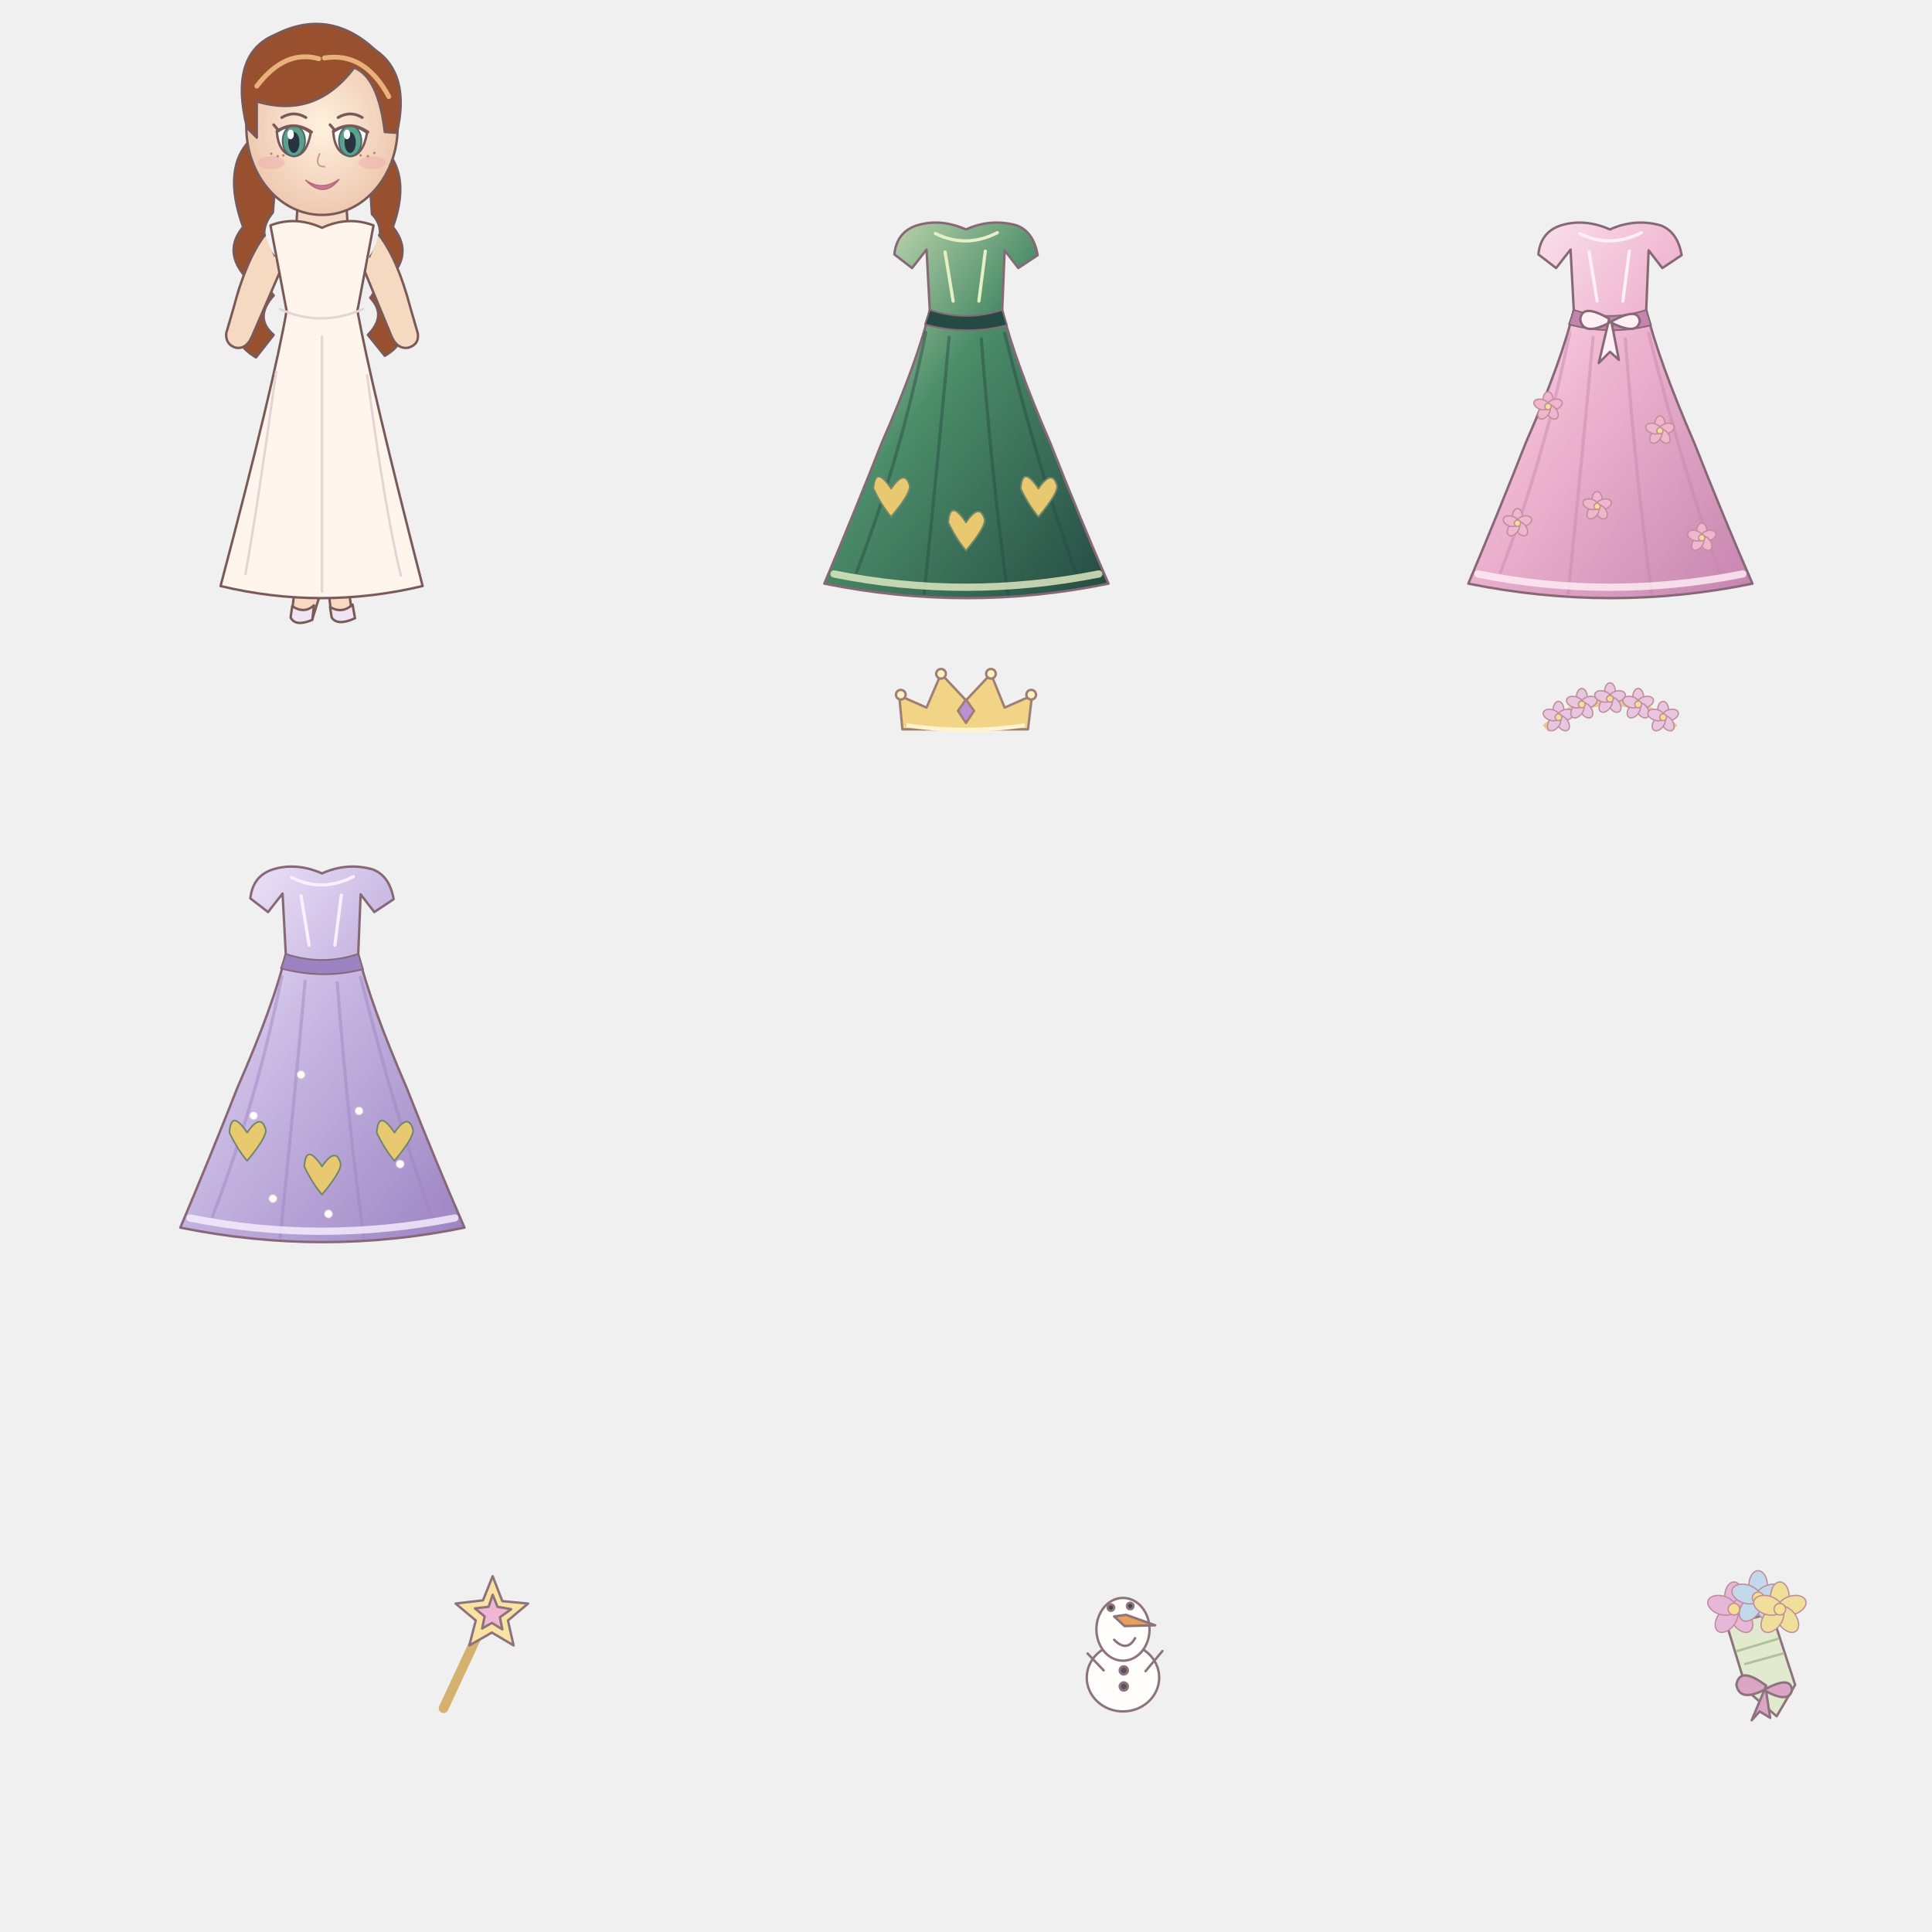
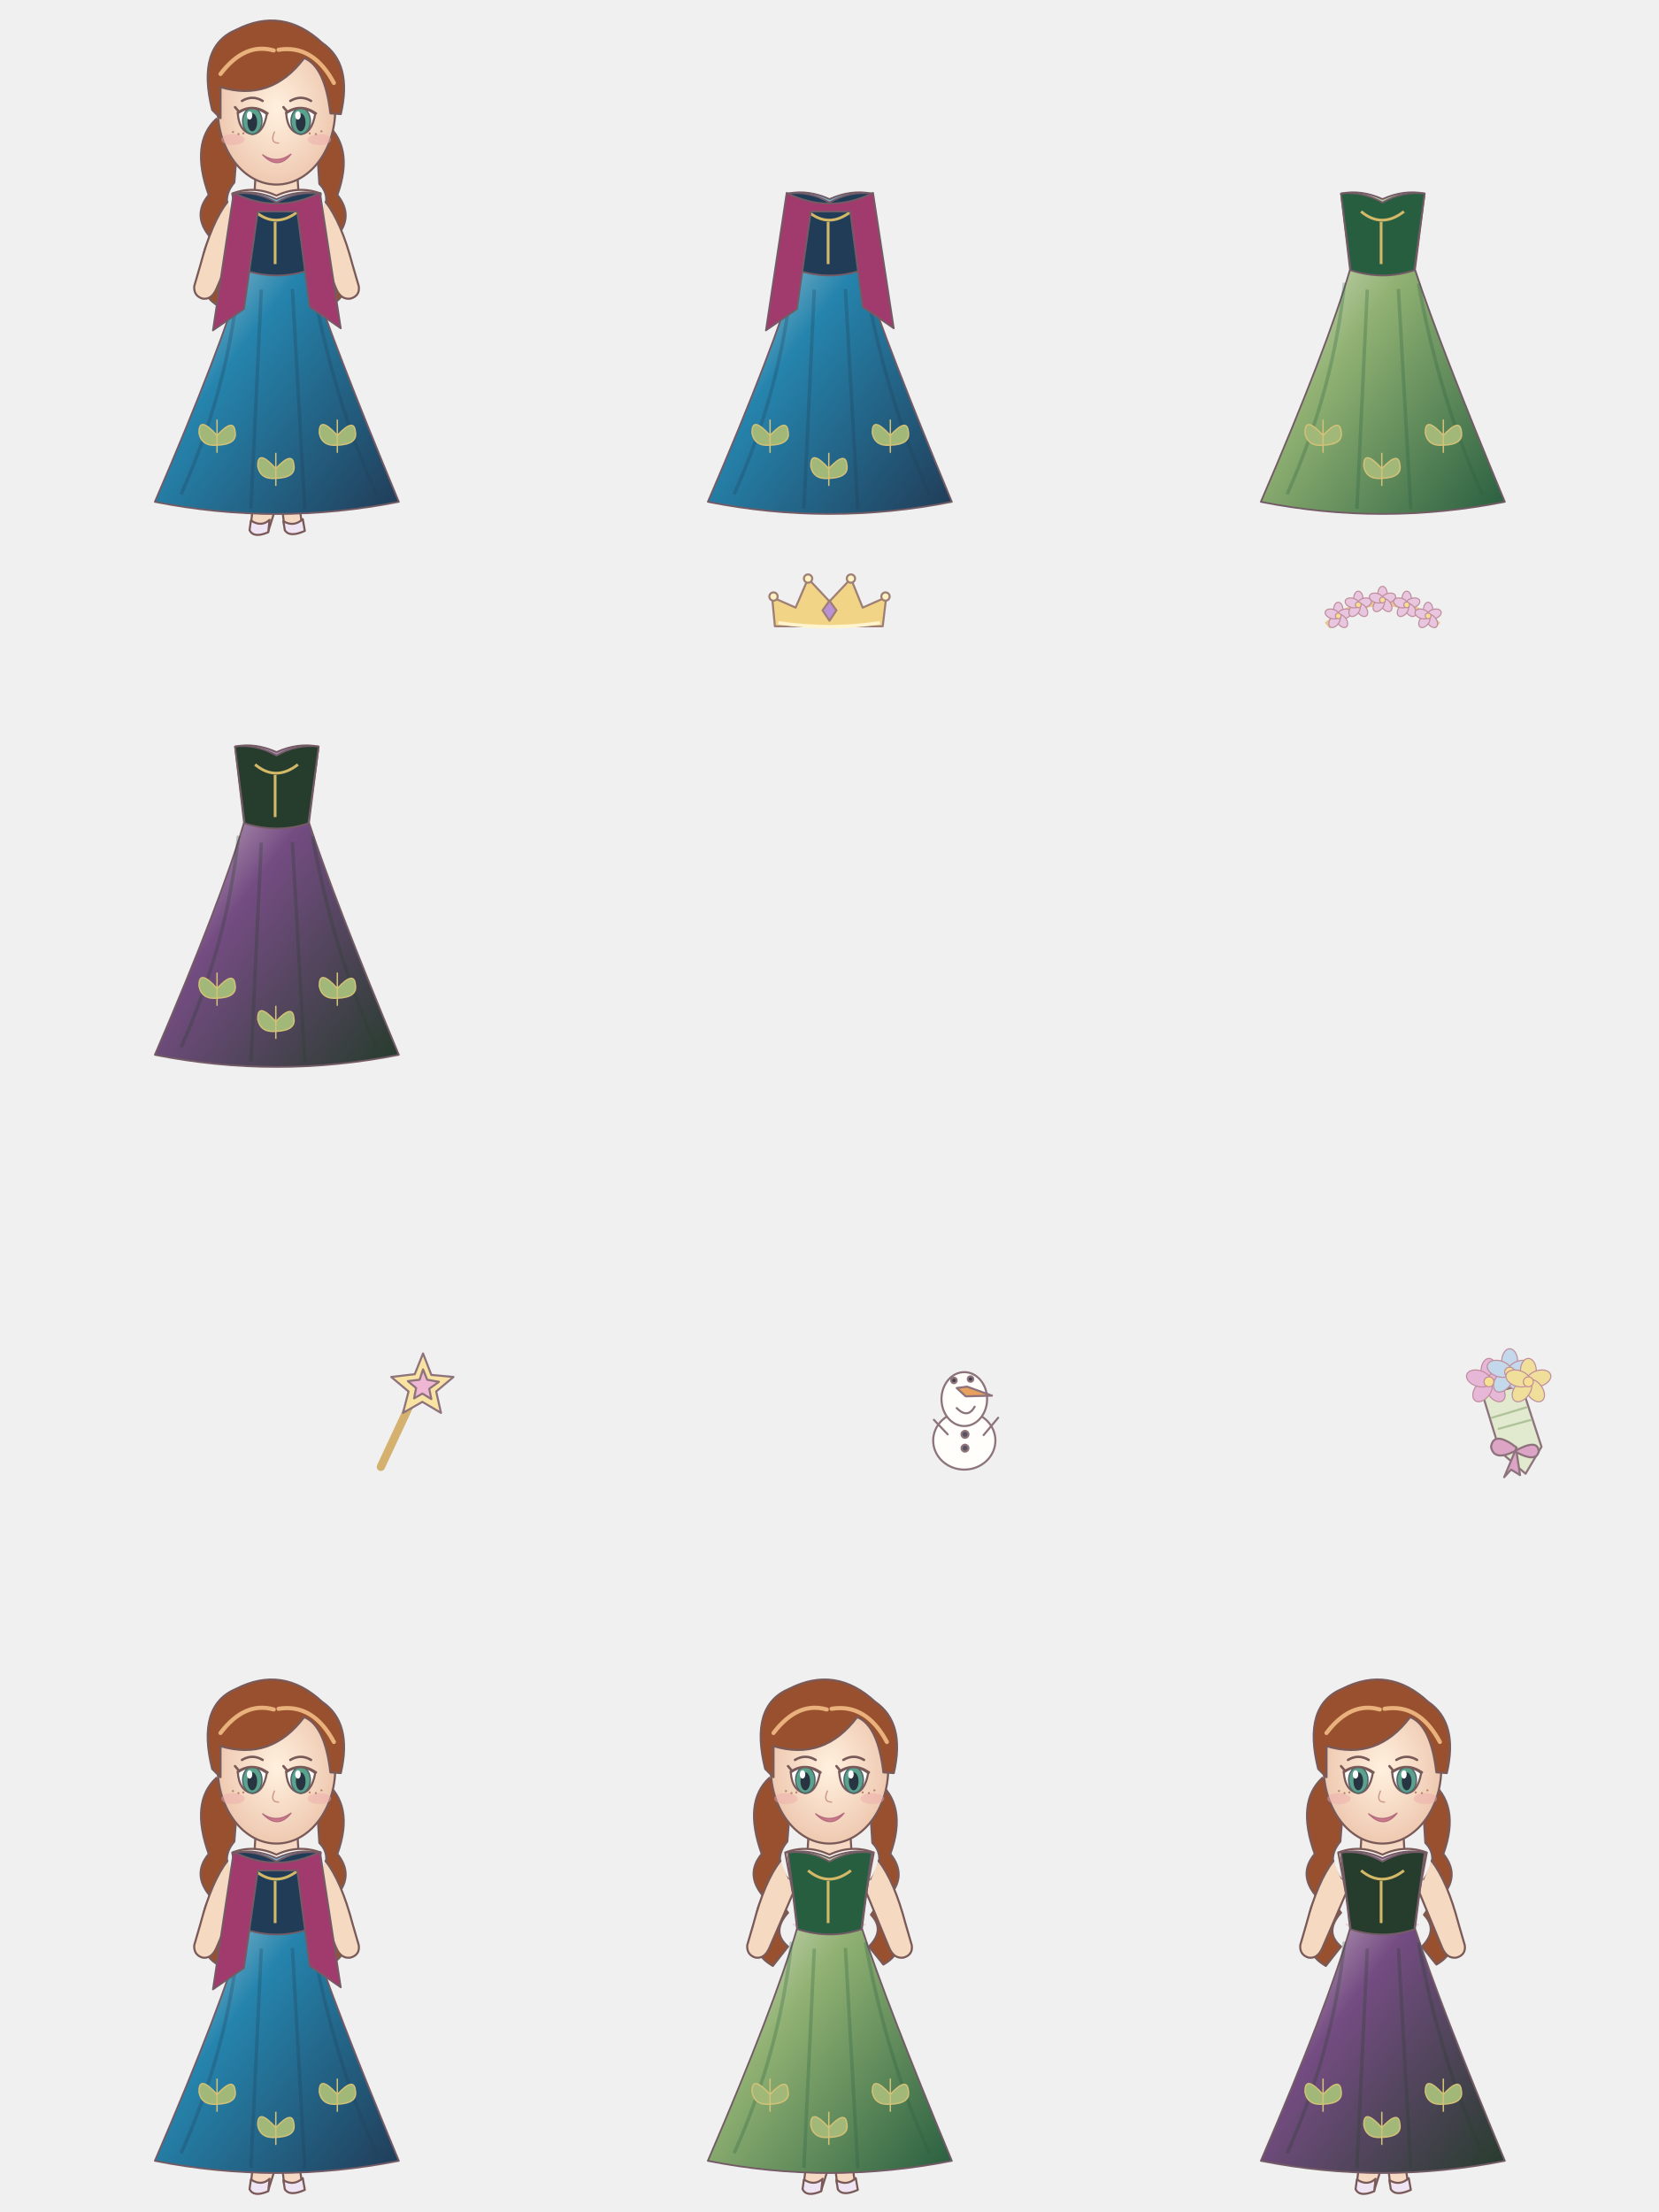
- <svg xmlns="http://www.w3.org/2000/svg" width="2400" height="2400" viewBox="0 0 2400 2400">
+ <svg xmlns="http://www.w3.org/2000/svg" width="2400" height="3200" viewBox="0 0 2400 3200">
  <g transform="translate(0 0)">
    <defs>
      <linearGradient id="anna-dress" x1="0" y1="0" x2="1" y2="1">
        <stop stop-color="#fff7d7" />
        <stop offset=".42" stop-color="#99502f" />
        <stop offset="1" stop-color="#99502f" />
      </linearGradient>
      <linearGradient id="anna-hair" x2="1" y2=".8">
        <stop stop-color="#fff3cf" />
        <stop offset=".4" stop-color="#99502f" />
        <stop offset="1" stop-color="#99502f" />
      </linearGradient>
      <radialGradient id="anna-skin">
        <stop stop-color="#fff1df" />
        <stop offset="1" stop-color="#efc9b1" />
      </radialGradient>
    </defs>
    <g transform="translate(100 0)" stroke="#795a58" stroke-width="3" stroke-linejoin="round" stroke-linecap="round">
      <path d="M213 172 Q175 207 202 282 Q177 312 205 344 Q183 375 208 402 Q183 423 218 444 L240 416 Q215 395 240 367 Q220 344 240 318 Q217 290 239 264 L245 188 M367 175 Q414 210 388 282 Q412 312 388 341 Q412 370 386 400 Q412 422 378 442 L357 416 Q381 392 360 370 Q380 344 360 319 Q383 287 362 266 L357 188Z" fill="#99502f" />
      <path d="M271 232 L268 282 Q300 308 332 282 L329 232" fill="#f6d9c2" />
      <path d="M229 292 Q206 322 190 383 L181 414 Q180 428 193 432 Q206 434 213 418 L248 337 M371 292 Q394 322 410 383 L419 414 Q421 428 407 432 Q393 434 386 417 L353 337" fill="#f5d9c1" />
      <path d="M266 732 L263 758 Q266 775 288 769 L299 734 M308 733 L311 759 Q317 774 338 767 L333 731" fill="#f6d9c2" />
      <path d="M263 753 Q278 763 290 752 L288 770 Q267 779 261 767Z M310 754 Q325 763 338 751 L341 768 Q319 778 312 767Z" fill="#eee4f3" />
      <path d="M236 280 Q267 268 300 283 Q332 268 364 280 L344 386 Q361 479 425 728 Q299 758 174 728 Q241 474 256 386Z" fill="#fff5ed" />
      <path d="M248 384 Q298 407 351 384 M243 462 Q220 629 205 713 M300 418 L300 735 M356 466 Q379 639 398 715" fill="none" stroke="#e7d3d6" stroke-width="3" />
-       <ellipse cx="300" cy="158" rx="94" ry="109" fill="url(#anna-skin)" />
+       <ellipse cx="300" cy="158" rx="85" ry="109" fill="url(#anna-skin)" />
      <path d="M207 159 Q184 67 242 43 Q309 9 366 62 Q410 92 393 165 L378 164 Q370 96 340 84 Q292 148 219 126 L219 171Z" fill="#99502f" />
      <path d="M219 107 Q254 61 296 73 M303 72 Q353 64 383 120" fill="none" stroke="#e9b27c" stroke-width="6" />
      <path d="M244 164 Q265 149 286 165 Q281 193 265 194 Q246 191 244 164Z" fill="white" />
      <ellipse cx="265" cy="175" rx="14" ry="19" fill="#59a28c" stroke="#56636a" stroke-width="2" />
      <ellipse cx="265" cy="177" rx="7" ry="13" fill="#293442" stroke="none" />
      <ellipse cx="261" cy="167" rx="4" ry="6" fill="white" stroke="none" />
      <path d="M244 163 Q265 149 287 164 M246 162 L240 155 M250 146 Q265 137 280 146" fill="none" stroke-width="3.5" />
      <path d="M314 164 Q335 149 356 165 Q351 193 335 194 Q316 191 314 164Z" fill="white" />
      <ellipse cx="335" cy="175" rx="14" ry="19" fill="#59a28c" stroke="#56636a" stroke-width="2" />
      <ellipse cx="335" cy="177" rx="7" ry="13" fill="#293442" stroke="none" />
      <ellipse cx="331" cy="167" rx="4" ry="6" fill="white" stroke="none" />
      <path d="M314 163 Q335 149 357 164 M316 162 L310 155 M320 146 Q335 137 350 146" fill="none" stroke-width="3.5" />
      <ellipse cx="237" cy="202" rx="17" ry="8" fill="#eda9aa" opacity=".45" stroke="none" />
      <ellipse cx="362" cy="202" rx="17" ry="8" fill="#eda9aa" opacity=".45" stroke="none" />
      <path d="M297 191 Q290 207 303 207" fill="none" stroke="#cc9c89" stroke-width="2" />
      <path d="M280 224 Q300 238 321 223 Q302 247 280 224Z" fill="#cd798b" stroke="#b56c7e" stroke-width="1.8" />
      <g fill="#b98066" stroke="none">
        <circle cx="237" cy="191" r="1.5" />
        <circle cx="245" cy="194" r="1.5" />
        <circle cx="252" cy="193" r="1.5" />
        <circle cx="348" cy="193" r="1.5" />
        <circle cx="357" cy="194" r="1.5" />
        <circle cx="365" cy="190" r="1.5" />
      </g>
    </g>
+     <defs>
+       <linearGradient id="anna-story-0-dress" x1="0" y1="0" x2="1" y2="1">
+         <stop stop-color="#fff8f2" />
+         <stop offset=".42" stop-color="#2584ad" />
+         <stop offset="1" stop-color="#213c57" />
+       </linearGradient>
+       <linearGradient id="anna-story-0-hair" x2="1" y2=".8">
+         <stop stop-color="#fff3cf" />
+         <stop offset=".4" stop-color="#2584ad" />
+         <stop offset="1" stop-color="#213c57" />
+       </linearGradient>
+       <radialGradient id="anna-story-0-skin">
+         <stop stop-color="#fff1df" />
+         <stop offset="1" stop-color="#efc9b1" />
+       </radialGradient>
+     </defs>
+     <g transform="translate(100 0)" stroke="#735b66" stroke-width="2.5" stroke-linejoin="round">
+       <path d="M240 280 Q269 274 300 288 Q331 274 361 280 L347 390 Q383 500 477 726 Q300 761 124 726 Q221 501 253 390Z" fill="url(#anna-story-0-dress)" />
+       <path d="M240 280 Q270 276 300 293 Q330 276 361 280 L346 391 Q301 406 254 391Z" fill="#213c57" />
+       <path d="M245 409 Q229 565 162 715 M278 419 L263 736 M323 418 L341 737 M352 410 Q383 580 445 716" fill="none" stroke="#213c57" opacity=".28" stroke-width="5" />
+       <path d="M269 306 Q299 331 331 306 M298 321 V382" fill="none" stroke="#d3b967" stroke-width="4" />
+       <path d="M214 655 v-48 M214 630 q-27 -30 -26 -3 q4 19 26 17 q30 -1 26 -20 q-2 -20 -26 6" fill="#a1b879" stroke="#d2c176" stroke-width="2" />
+       <path d="M299 703 v-48 M299 678 q-27 -30 -26 -3 q4 19 26 17 q30 -1 26 -20 q-2 -20 -26 6" fill="#a1b879" stroke="#d2c176" stroke-width="2" />
+       <path d="M388 655 v-48 M388 630 q-27 -30 -26 -3 q4 19 26 17 q30 -1 26 -20 q-2 -20 -26 6" fill="#a1b879" stroke="#d2c176" stroke-width="2" />
+       <path d="M238 279 Q300 310 363 279 L393 475 L348 444 L330 306 L273 306 L253 447 L208 478Z" fill="#a23b6d" />
+     </g>
  </g>
  <g transform="translate(800 0)">
    <defs>
-       <linearGradient id="anna-0-dress" x1="0" y1="0" x2="1" y2="1">
-         <stop stop-color="#e6efc5" />
-         <stop offset=".42" stop-color="#4b8d69" />
-         <stop offset="1" stop-color="#254a43" />
-       </linearGradient>
-       <linearGradient id="anna-0-hair" x2="1" y2=".8">
-         <stop stop-color="#fff3cf" />
-         <stop offset=".4" stop-color="#4b8d69" />
-         <stop offset="1" stop-color="#254a43" />
-       </linearGradient>
-       <radialGradient id="anna-0-skin">
-         <stop stop-color="#fff1df" />
-         <stop offset="1" stop-color="#efc9b1" />
-       </radialGradient>
-     </defs>
-     <g transform="translate(100 0)" stroke="#876876" stroke-width="3" stroke-linecap="round" stroke-linejoin="round">
-       <path d="M239 280 Q268 271 300 285 Q331 271 363 280 Q384 288 389 317 L365 333 L348 311 L345 385 Q360 447 405 551 Q442 645 477 725 Q302 761 124 725 Q162 635 195 551 Q241 446 255 385 L251 310 L233 333 L211 316 Q214 288 239 280Z" fill="url(#anna-0-dress)" />
-       <path d="M255 385 Q300 400 345 385 L351 404 Q301 417 249 403Z" fill="#254a43" stroke-width="2" />
-       <path d="M262 290 Q300 309 339 289 M274 313 L284 374 M324 312 L316 374" fill="none" stroke="#e6efc5" stroke-width="4" />
-       <path d="M250 413 Q219 568 164 711 M279 419 Q264 584 248 737 M319 421 Q333 602 352 738 M348 414 Q391 587 438 716" fill="none" stroke="#254a43" stroke-width="4" opacity=".45" />
-       <path d="M136 713 Q299 746 465 713" fill="none" stroke="#e6efc5" stroke-width="9" opacity=".8" />
-       <g fill="#e9c96f" stroke="#71866d" stroke-width="2">
-         <path d="M207 607 q-20 -30 -22 0 q10 21 22 35 q25 -30 23 -39 q-6 -21 -23 4Z" />
-         <path d="M300 649 q-20 -30 -22 0 q10 21 22 35 q25 -30 23 -39 q-6 -21 -23 4Z" />
-         <path d="M390 607 q-20 -30 -22 0 q10 21 22 35 q25 -30 23 -39 q-6 -21 -23 4Z" />
-       </g>
+       <linearGradient id="anna-story-0-dress" x1="0" y1="0" x2="1" y2="1">
+         <stop stop-color="#fff8f2" />
+         <stop offset=".42" stop-color="#2584ad" />
+         <stop offset="1" stop-color="#213c57" />
+       </linearGradient>
+       <linearGradient id="anna-story-0-hair" x2="1" y2=".8">
+         <stop stop-color="#fff3cf" />
+         <stop offset=".4" stop-color="#2584ad" />
+         <stop offset="1" stop-color="#213c57" />
+       </linearGradient>
+       <radialGradient id="anna-story-0-skin">
+         <stop stop-color="#fff1df" />
+         <stop offset="1" stop-color="#efc9b1" />
+       </radialGradient>
+     </defs>
+     <g transform="translate(100 0)" stroke="#735b66" stroke-width="2.5" stroke-linejoin="round">
+       <path d="M240 280 Q269 274 300 288 Q331 274 361 280 L347 390 Q383 500 477 726 Q300 761 124 726 Q221 501 253 390Z" fill="url(#anna-story-0-dress)" />
+       <path d="M240 280 Q270 276 300 293 Q330 276 361 280 L346 391 Q301 406 254 391Z" fill="#213c57" />
+       <path d="M245 409 Q229 565 162 715 M278 419 L263 736 M323 418 L341 737 M352 410 Q383 580 445 716" fill="none" stroke="#213c57" opacity=".28" stroke-width="5" />
+       <path d="M269 306 Q299 331 331 306 M298 321 V382" fill="none" stroke="#d3b967" stroke-width="4" />
+       <path d="M214 655 v-48 M214 630 q-27 -30 -26 -3 q4 19 26 17 q30 -1 26 -20 q-2 -20 -26 6" fill="#a1b879" stroke="#d2c176" stroke-width="2" />
+       <path d="M299 703 v-48 M299 678 q-27 -30 -26 -3 q4 19 26 17 q30 -1 26 -20 q-2 -20 -26 6" fill="#a1b879" stroke="#d2c176" stroke-width="2" />
+       <path d="M388 655 v-48 M388 630 q-27 -30 -26 -3 q4 19 26 17 q30 -1 26 -20 q-2 -20 -26 6" fill="#a1b879" stroke="#d2c176" stroke-width="2" />
+       <path d="M238 279 Q300 310 363 279 L393 475 L348 444 L330 306 L273 306 L253 447 L208 478Z" fill="#a23b6d" />
    </g>
  </g>
  <g transform="translate(1600 0)">
    <defs>
-       <linearGradient id="anna-1-dress" x1="0" y1="0" x2="1" y2="1">
-         <stop stop-color="#fff0f6" />
-         <stop offset=".42" stop-color="#efb6d0" />
-         <stop offset="1" stop-color="#c584af" />
-       </linearGradient>
-       <linearGradient id="anna-1-hair" x2="1" y2=".8">
-         <stop stop-color="#fff3cf" />
-         <stop offset=".4" stop-color="#efb6d0" />
-         <stop offset="1" stop-color="#c584af" />
-       </linearGradient>
-       <radialGradient id="anna-1-skin">
-         <stop stop-color="#fff1df" />
-         <stop offset="1" stop-color="#efc9b1" />
-       </radialGradient>
-     </defs>
-     <g transform="translate(100 0)" stroke="#876876" stroke-width="3" stroke-linecap="round" stroke-linejoin="round">
-       <path d="M239 280 Q268 271 300 285 Q331 271 363 280 Q384 288 389 317 L365 333 L348 311 L345 385 Q360 447 405 551 Q442 645 477 725 Q302 761 124 725 Q162 635 195 551 Q241 446 255 385 L251 310 L233 333 L211 316 Q214 288 239 280Z" fill="url(#anna-1-dress)" />
-       <path d="M255 385 Q300 400 345 385 L351 404 Q301 417 249 403Z" fill="#c584af" stroke-width="2" />
-       <path d="M262 290 Q300 309 339 289 M274 313 L284 374 M324 312 L316 374" fill="none" stroke="#fff0f6" stroke-width="4" />
-       <path d="M250 413 Q219 568 164 711 M279 419 Q264 584 248 737 M319 421 Q333 602 352 738 M348 414 Q391 587 438 716" fill="none" stroke="#c584af" stroke-width="4" opacity=".45" />
-       <path d="M136 713 Q299 746 465 713" fill="none" stroke="#fff0f6" stroke-width="9" opacity=".8" />
-       <g transform="translate(223 505)" fill="#efb6cd" stroke="#bf8d9b" stroke-width="1.6">
-         <ellipse rx="6.24" ry="9.88" transform="rotate(0) translate(0 -8.45)" />
-         <ellipse rx="6.24" ry="9.88" transform="rotate(72) translate(0 -8.45)" />
-         <ellipse rx="6.24" ry="9.88" transform="rotate(144) translate(0 -8.45)" />
-         <ellipse rx="6.24" ry="9.88" transform="rotate(216) translate(0 -8.45)" />
-         <ellipse rx="6.24" ry="9.88" transform="rotate(288) translate(0 -8.45)" />
-         <circle r="3.9" fill="#f6df92" />
-       </g>
-       <g transform="translate(362 535)" fill="#efb6cd" stroke="#bf8d9b" stroke-width="1.6">
-         <ellipse rx="6.24" ry="9.88" transform="rotate(0) translate(0 -8.45)" />
-         <ellipse rx="6.24" ry="9.88" transform="rotate(72) translate(0 -8.45)" />
-         <ellipse rx="6.24" ry="9.88" transform="rotate(144) translate(0 -8.45)" />
-         <ellipse rx="6.24" ry="9.88" transform="rotate(216) translate(0 -8.45)" />
-         <ellipse rx="6.24" ry="9.88" transform="rotate(288) translate(0 -8.45)" />
-         <circle r="3.9" fill="#f6df92" />
-       </g>
-       <g transform="translate(185 650)" fill="#efb6cd" stroke="#bf8d9b" stroke-width="1.6">
-         <ellipse rx="6.24" ry="9.88" transform="rotate(0) translate(0 -8.45)" />
-         <ellipse rx="6.24" ry="9.88" transform="rotate(72) translate(0 -8.45)" />
-         <ellipse rx="6.24" ry="9.88" transform="rotate(144) translate(0 -8.45)" />
-         <ellipse rx="6.24" ry="9.88" transform="rotate(216) translate(0 -8.45)" />
-         <ellipse rx="6.24" ry="9.88" transform="rotate(288) translate(0 -8.45)" />
-         <circle r="3.9" fill="#f6df92" />
-       </g>
-       <g transform="translate(414 668)" fill="#efb6cd" stroke="#bf8d9b" stroke-width="1.6">
-         <ellipse rx="6.24" ry="9.88" transform="rotate(0) translate(0 -8.45)" />
-         <ellipse rx="6.24" ry="9.88" transform="rotate(72) translate(0 -8.45)" />
-         <ellipse rx="6.24" ry="9.88" transform="rotate(144) translate(0 -8.45)" />
-         <ellipse rx="6.24" ry="9.88" transform="rotate(216) translate(0 -8.45)" />
-         <ellipse rx="6.24" ry="9.88" transform="rotate(288) translate(0 -8.45)" />
-         <circle r="3.9" fill="#f6df92" />
-       </g>
-       <g transform="translate(284 629)" fill="#efb6cd" stroke="#bf8d9b" stroke-width="1.6">
-         <ellipse rx="6.24" ry="9.88" transform="rotate(0) translate(0 -8.45)" />
-         <ellipse rx="6.24" ry="9.88" transform="rotate(72) translate(0 -8.45)" />
-         <ellipse rx="6.24" ry="9.88" transform="rotate(144) translate(0 -8.45)" />
-         <ellipse rx="6.24" ry="9.88" transform="rotate(216) translate(0 -8.45)" />
-         <ellipse rx="6.24" ry="9.88" transform="rotate(288) translate(0 -8.45)" />
-         <circle r="3.9" fill="#f6df92" />
-       </g>
-       <path d="M299 396 Q265 376 263 397 Q267 418 299 401 Q335 380 337 399 Q334 417 302 401 L311 447 L300 437 L286 451Z" fill="#fff0f6" />
+       <linearGradient id="anna-story-1-dress" x1="0" y1="0" x2="1" y2="1">
+         <stop stop-color="#fff8f2" />
+         <stop offset=".42" stop-color="#90b172" />
+         <stop offset="1" stop-color="#285e40" />
+       </linearGradient>
+       <linearGradient id="anna-story-1-hair" x2="1" y2=".8">
+         <stop stop-color="#fff3cf" />
+         <stop offset=".4" stop-color="#90b172" />
+         <stop offset="1" stop-color="#285e40" />
+       </linearGradient>
+       <radialGradient id="anna-story-1-skin">
+         <stop stop-color="#fff1df" />
+         <stop offset="1" stop-color="#efc9b1" />
+       </radialGradient>
+     </defs>
+     <g transform="translate(100 0)" stroke="#735b66" stroke-width="2.5" stroke-linejoin="round">
+       <path d="M240 280 Q269 274 300 288 Q331 274 361 280 L347 390 Q383 500 477 726 Q300 761 124 726 Q221 501 253 390Z" fill="url(#anna-story-1-dress)" />
+       <path d="M240 280 Q270 276 300 293 Q330 276 361 280 L346 391 Q301 406 254 391Z" fill="#285e40" />
+       <path d="M245 409 Q229 565 162 715 M278 419 L263 736 M323 418 L341 737 M352 410 Q383 580 445 716" fill="none" stroke="#285e40" opacity=".28" stroke-width="5" />
+       <path d="M269 306 Q299 331 331 306 M298 321 V382" fill="none" stroke="#d3b967" stroke-width="4" />
+       <path d="M214 655 v-48 M214 630 q-27 -30 -26 -3 q4 19 26 17 q30 -1 26 -20 q-2 -20 -26 6" fill="#a1b879" stroke="#d2c176" stroke-width="2" />
+       <path d="M299 703 v-48 M299 678 q-27 -30 -26 -3 q4 19 26 17 q30 -1 26 -20 q-2 -20 -26 6" fill="#a1b879" stroke="#d2c176" stroke-width="2" />
+       <path d="M388 655 v-48 M388 630 q-27 -30 -26 -3 q4 19 26 17 q30 -1 26 -20 q-2 -20 -26 6" fill="#a1b879" stroke="#d2c176" stroke-width="2" />
    </g>
  </g>
  <g transform="translate(0 800)">
    <defs>
-       <linearGradient id="anna-2-dress" x1="0" y1="0" x2="1" y2="1">
-         <stop stop-color="#f9f0ff" />
-         <stop offset=".42" stop-color="#c9b9e3" />
-         <stop offset="1" stop-color="#9b83c2" />
-       </linearGradient>
-       <linearGradient id="anna-2-hair" x2="1" y2=".8">
-         <stop stop-color="#fff3cf" />
-         <stop offset=".4" stop-color="#c9b9e3" />
-         <stop offset="1" stop-color="#9b83c2" />
-       </linearGradient>
-       <radialGradient id="anna-2-skin">
-         <stop stop-color="#fff1df" />
-         <stop offset="1" stop-color="#efc9b1" />
-       </radialGradient>
-     </defs>
-     <g transform="translate(100 0)" stroke="#876876" stroke-width="3" stroke-linecap="round" stroke-linejoin="round">
-       <path d="M239 280 Q268 271 300 285 Q331 271 363 280 Q384 288 389 317 L365 333 L348 311 L345 385 Q360 447 405 551 Q442 645 477 725 Q302 761 124 725 Q162 635 195 551 Q241 446 255 385 L251 310 L233 333 L211 316 Q214 288 239 280Z" fill="url(#anna-2-dress)" />
-       <path d="M255 385 Q300 400 345 385 L351 404 Q301 417 249 403Z" fill="#9b83c2" stroke-width="2" />
-       <path d="M262 290 Q300 309 339 289 M274 313 L284 374 M324 312 L316 374" fill="none" stroke="#f9f0ff" stroke-width="4" />
-       <path d="M250 413 Q219 568 164 711 M279 419 Q264 584 248 737 M319 421 Q333 602 352 738 M348 414 Q391 587 438 716" fill="none" stroke="#9b83c2" stroke-width="4" opacity=".45" />
-       <path d="M136 713 Q299 746 465 713" fill="none" stroke="#f9f0ff" stroke-width="9" opacity=".8" />
-       <g fill="#e9c96f" stroke="#71866d" stroke-width="2">
-         <path d="M207 607 q-20 -30 -22 0 q10 21 22 35 q25 -30 23 -39 q-6 -21 -23 4Z" />
-         <path d="M300 649 q-20 -30 -22 0 q10 21 22 35 q25 -30 23 -39 q-6 -21 -23 4Z" />
-         <path d="M390 607 q-20 -30 -22 0 q10 21 22 35 q25 -30 23 -39 q-6 -21 -23 4Z" />
-       </g>
-       <g fill="#fffef8" stroke="#d9c7df" stroke-width="1">
-         <circle cx="215" cy="586" r="5" />
-         <circle cx="274" cy="535" r="5" />
-         <circle cx="346" cy="580" r="5" />
-         <circle cx="397" cy="646" r="5" />
-         <circle cx="239" cy="689" r="5" />
-         <circle cx="308" cy="708" r="5" />
-       </g>
+       <linearGradient id="anna-story-2-dress" x1="0" y1="0" x2="1" y2="1">
+         <stop stop-color="#fff8f2" />
+         <stop offset=".42" stop-color="#744c82" />
+         <stop offset="1" stop-color="#263c2c" />
+       </linearGradient>
+       <linearGradient id="anna-story-2-hair" x2="1" y2=".8">
+         <stop stop-color="#fff3cf" />
+         <stop offset=".4" stop-color="#744c82" />
+         <stop offset="1" stop-color="#263c2c" />
+       </linearGradient>
+       <radialGradient id="anna-story-2-skin">
+         <stop stop-color="#fff1df" />
+         <stop offset="1" stop-color="#efc9b1" />
+       </radialGradient>
+     </defs>
+     <g transform="translate(100 0)" stroke="#735b66" stroke-width="2.5" stroke-linejoin="round">
+       <path d="M240 280 Q269 274 300 288 Q331 274 361 280 L347 390 Q383 500 477 726 Q300 761 124 726 Q221 501 253 390Z" fill="url(#anna-story-2-dress)" />
+       <path d="M240 280 Q270 276 300 293 Q330 276 361 280 L346 391 Q301 406 254 391Z" fill="#263c2c" />
+       <path d="M245 409 Q229 565 162 715 M278 419 L263 736 M323 418 L341 737 M352 410 Q383 580 445 716" fill="none" stroke="#263c2c" opacity=".28" stroke-width="5" />
+       <path d="M269 306 Q299 331 331 306 M298 321 V382" fill="none" stroke="#d3b967" stroke-width="4" />
+       <path d="M214 655 v-48 M214 630 q-27 -30 -26 -3 q4 19 26 17 q30 -1 26 -20 q-2 -20 -26 6" fill="#a1b879" stroke="#d2c176" stroke-width="2" />
+       <path d="M299 703 v-48 M299 678 q-27 -30 -26 -3 q4 19 26 17 q30 -1 26 -20 q-2 -20 -26 6" fill="#a1b879" stroke="#d2c176" stroke-width="2" />
+       <path d="M388 655 v-48 M388 630 q-27 -30 -26 -3 q4 19 26 17 q30 -1 26 -20 q-2 -20 -26 6" fill="#a1b879" stroke="#d2c176" stroke-width="2" />
    </g>
  </g>
  <g transform="translate(800 800)">
    <g stroke="#9e7f76" stroke-width="3" stroke-linejoin="round">
      <path d="M321 106 L317 64 L351 79 L369 37 L400 70 L431 37 L448 79 L482 64 L477 106Z" fill="#f2d487" />
      <circle cx="319" cy="63" r="6" fill="#fff2c2" />
      <circle cx="369" cy="37" r="6" fill="#fff2c2" />
      <circle cx="431" cy="37" r="6" fill="#fff2c2" />
      <circle cx="481" cy="63" r="6" fill="#fff2c2" />
      <path d="M400 69 L410 83 L400 98 L390 83Z" fill="#ba92d4" />
      <path d="M326 101 Q400 112 473 101" fill="none" stroke="#fff4cd" stroke-width="5" />
    </g>
  </g>
  <g transform="translate(1600 800)">
    <g stroke="#9e7f76" stroke-width="3" stroke-linejoin="round">
      <path d="M320 105 Q400 37 480 105" fill="none" stroke="#eac594" stroke-width="11" />
      <g transform="translate(336 91)" fill="#e9c6df" stroke="#bf8d9b" stroke-width="1.6">
        <ellipse rx="6.72" ry="10.64" transform="rotate(0) translate(0 -9.1)" />
        <ellipse rx="6.72" ry="10.64" transform="rotate(72) translate(0 -9.1)" />
        <ellipse rx="6.72" ry="10.64" transform="rotate(144) translate(0 -9.1)" />
        <ellipse rx="6.72" ry="10.64" transform="rotate(216) translate(0 -9.1)" />
        <ellipse rx="6.72" ry="10.64" transform="rotate(288) translate(0 -9.1)" />
        <circle r="4.2" fill="#f6df92" />
      </g>
      <g transform="translate(365 75)" fill="#e9c6df" stroke="#bf8d9b" stroke-width="1.6">
        <ellipse rx="6.72" ry="10.64" transform="rotate(0) translate(0 -9.1)" />
        <ellipse rx="6.72" ry="10.64" transform="rotate(72) translate(0 -9.1)" />
        <ellipse rx="6.72" ry="10.64" transform="rotate(144) translate(0 -9.1)" />
        <ellipse rx="6.72" ry="10.64" transform="rotate(216) translate(0 -9.1)" />
        <ellipse rx="6.72" ry="10.64" transform="rotate(288) translate(0 -9.1)" />
        <circle r="4.2" fill="#f6df92" />
      </g>
      <g transform="translate(400 68)" fill="#e9c6df" stroke="#bf8d9b" stroke-width="1.6">
        <ellipse rx="6.72" ry="10.64" transform="rotate(0) translate(0 -9.1)" />
        <ellipse rx="6.72" ry="10.64" transform="rotate(72) translate(0 -9.1)" />
        <ellipse rx="6.72" ry="10.64" transform="rotate(144) translate(0 -9.1)" />
        <ellipse rx="6.72" ry="10.64" transform="rotate(216) translate(0 -9.1)" />
        <ellipse rx="6.72" ry="10.64" transform="rotate(288) translate(0 -9.1)" />
        <circle r="4.2" fill="#f6df92" />
      </g>
      <g transform="translate(435 75)" fill="#e9c6df" stroke="#bf8d9b" stroke-width="1.6">
        <ellipse rx="6.72" ry="10.64" transform="rotate(0) translate(0 -9.1)" />
        <ellipse rx="6.72" ry="10.64" transform="rotate(72) translate(0 -9.1)" />
        <ellipse rx="6.72" ry="10.64" transform="rotate(144) translate(0 -9.1)" />
        <ellipse rx="6.72" ry="10.64" transform="rotate(216) translate(0 -9.1)" />
        <ellipse rx="6.72" ry="10.64" transform="rotate(288) translate(0 -9.1)" />
        <circle r="4.2" fill="#f6df92" />
      </g>
      <g transform="translate(466 91)" fill="#e9c6df" stroke="#bf8d9b" stroke-width="1.6">
        <ellipse rx="6.72" ry="10.64" transform="rotate(0) translate(0 -9.1)" />
        <ellipse rx="6.72" ry="10.64" transform="rotate(72) translate(0 -9.1)" />
        <ellipse rx="6.72" ry="10.64" transform="rotate(144) translate(0 -9.1)" />
        <ellipse rx="6.72" ry="10.64" transform="rotate(216) translate(0 -9.1)" />
        <ellipse rx="6.72" ry="10.64" transform="rotate(288) translate(0 -9.1)" />
        <circle r="4.2" fill="#f6df92" />
      </g>
    </g>
  </g>
  <g transform="translate(0 1600)">
    <g stroke="#8d737c" stroke-width="3" stroke-linecap="round" stroke-linejoin="round">
      <path d="M551 522 L613 389" stroke="#d4b16f" stroke-width="12" />
      <path d="M612 358 L624 389 L656 392 L631 413 L638 444 L611 428 L583 444 L591 413 L566 392 L600 388Z" fill="#f9e3a3" />
      <path d="M612 381 L618 396 L635 399 L621 409 L624 424 L611 416 L599 423 L602 408 L590 398 L607 396Z" fill="#f0b7d4" />
    </g>
  </g>
  <g transform="translate(800 1600)">
    <g stroke="#8d737c" stroke-width="3" stroke-linecap="round" stroke-linejoin="round">
      <ellipse cx="595" cy="484" rx="45" ry="42" fill="#fffefa" />
      <ellipse cx="595" cy="424" rx="33" ry="39" fill="#fffefa" />
      <path d="M584 408 L599 406 L635 419 L597 420Z" fill="#e7a15d" />
      <circle cx="580" cy="397" r="4" fill="#42414d" />
      <circle cx="604" cy="395" r="4" fill="#42414d" />
      <path d="M584 437 Q600 453 610 435 M571 475 L551 454 M623 476 L644 451" fill="none" />
      <circle cx="596" cy="475" r="5" fill="#595361" />
      <circle cx="596" cy="495" r="5" fill="#595361" />
    </g>
  </g>
  <g transform="translate(1600 1600)">
    <g stroke="#8d737c" stroke-width="3" stroke-linecap="round" stroke-linejoin="round">
      <path d="M570 500 L545 418 L601 404 L630 493 L607 532Z" fill="#e1e9ce" />
      <path d="M558 451 L608 436 M568 467 L615 454" stroke="#b0c299" />
      <g transform="translate(554 399)" fill="#e7b7d8" stroke="#bf8d9b" stroke-width="1.6">
        <ellipse rx="11.52" ry="18.24" transform="rotate(0) translate(0 -15.6)" />
        <ellipse rx="11.52" ry="18.24" transform="rotate(72) translate(0 -15.6)" />
        <ellipse rx="11.52" ry="18.24" transform="rotate(144) translate(0 -15.6)" />
        <ellipse rx="11.52" ry="18.24" transform="rotate(216) translate(0 -15.6)" />
        <ellipse rx="11.52" ry="18.24" transform="rotate(288) translate(0 -15.6)" />
        <circle r="7.2" fill="#f6df92" />
      </g>
      <g transform="translate(584 385)" fill="#c3d8eb" stroke="#bf8d9b" stroke-width="1.6">
        <ellipse rx="11.52" ry="18.24" transform="rotate(0) translate(0 -15.6)" />
        <ellipse rx="11.52" ry="18.24" transform="rotate(72) translate(0 -15.6)" />
        <ellipse rx="11.52" ry="18.24" transform="rotate(144) translate(0 -15.6)" />
        <ellipse rx="11.52" ry="18.24" transform="rotate(216) translate(0 -15.6)" />
        <ellipse rx="11.52" ry="18.24" transform="rotate(288) translate(0 -15.6)" />
        <circle r="7.2" fill="#f6df92" />
      </g>
      <g transform="translate(611 399)" fill="#efdf9b" stroke="#bf8d9b" stroke-width="1.6">
        <ellipse rx="11.52" ry="18.24" transform="rotate(0) translate(0 -15.6)" />
        <ellipse rx="11.52" ry="18.24" transform="rotate(72) translate(0 -15.6)" />
        <ellipse rx="11.52" ry="18.24" transform="rotate(144) translate(0 -15.6)" />
        <ellipse rx="11.52" ry="18.24" transform="rotate(216) translate(0 -15.6)" />
        <ellipse rx="11.52" ry="18.24" transform="rotate(288) translate(0 -15.6)" />
        <circle r="7.2" fill="#f6df92" />
      </g>
      <path d="M594 494 Q561 469 557 493 Q561 514 590 500 Q625 480 626 500 Q622 516 594 501 L599 534 L586 526 L576 537Z" fill="#dca5c6" />
    </g>
  </g>
+   <g transform="translate(0 2400)">
+     <defs>
+       <linearGradient id="anna-dress" x1="0" y1="0" x2="1" y2="1">
+         <stop stop-color="#fff7d7" />
+         <stop offset=".42" stop-color="#99502f" />
+         <stop offset="1" stop-color="#99502f" />
+       </linearGradient>
+       <linearGradient id="anna-hair" x2="1" y2=".8">
+         <stop stop-color="#fff3cf" />
+         <stop offset=".4" stop-color="#99502f" />
+         <stop offset="1" stop-color="#99502f" />
+       </linearGradient>
+       <radialGradient id="anna-skin">
+         <stop stop-color="#fff1df" />
+         <stop offset="1" stop-color="#efc9b1" />
+       </radialGradient>
+     </defs>
+     <g transform="translate(100 0)" stroke="#795a58" stroke-width="3" stroke-linejoin="round" stroke-linecap="round">
+       <path d="M213 172 Q175 207 202 282 Q177 312 205 344 Q183 375 208 402 Q183 423 218 444 L240 416 Q215 395 240 367 Q220 344 240 318 Q217 290 239 264 L245 188 M367 175 Q414 210 388 282 Q412 312 388 341 Q412 370 386 400 Q412 422 378 442 L357 416 Q381 392 360 370 Q380 344 360 319 Q383 287 362 266 L357 188Z" fill="#99502f" />
+       <path d="M271 232 L268 282 Q300 308 332 282 L329 232" fill="#f6d9c2" />
+       <path d="M229 292 Q206 322 190 383 L181 414 Q180 428 193 432 Q206 434 213 418 L248 337 M371 292 Q394 322 410 383 L419 414 Q421 428 407 432 Q393 434 386 417 L353 337" fill="#f5d9c1" />
+       <path d="M266 732 L263 758 Q266 775 288 769 L299 734 M308 733 L311 759 Q317 774 338 767 L333 731" fill="#f6d9c2" />
+       <path d="M263 753 Q278 763 290 752 L288 770 Q267 779 261 767Z M310 754 Q325 763 338 751 L341 768 Q319 778 312 767Z" fill="#eee4f3" />
+       <path d="M236 280 Q267 268 300 283 Q332 268 364 280 L344 386 Q361 479 425 728 Q299 758 174 728 Q241 474 256 386Z" fill="#fff5ed" />
+       <path d="M248 384 Q298 407 351 384 M243 462 Q220 629 205 713 M300 418 L300 735 M356 466 Q379 639 398 715" fill="none" stroke="#e7d3d6" stroke-width="3" />
+       <ellipse cx="300" cy="158" rx="85" ry="109" fill="url(#anna-skin)" />
+       <path d="M207 159 Q184 67 242 43 Q309 9 366 62 Q410 92 393 165 L378 164 Q370 96 340 84 Q292 148 219 126 L219 171Z" fill="#99502f" />
+       <path d="M219 107 Q254 61 296 73 M303 72 Q353 64 383 120" fill="none" stroke="#e9b27c" stroke-width="6" />
+       <path d="M244 164 Q265 149 286 165 Q281 193 265 194 Q246 191 244 164Z" fill="white" />
+       <ellipse cx="265" cy="175" rx="14" ry="19" fill="#59a28c" stroke="#56636a" stroke-width="2" />
+       <ellipse cx="265" cy="177" rx="7" ry="13" fill="#293442" stroke="none" />
+       <ellipse cx="261" cy="167" rx="4" ry="6" fill="white" stroke="none" />
+       <path d="M244 163 Q265 149 287 164 M246 162 L240 155 M250 146 Q265 137 280 146" fill="none" stroke-width="3.5" />
+       <path d="M314 164 Q335 149 356 165 Q351 193 335 194 Q316 191 314 164Z" fill="white" />
+       <ellipse cx="335" cy="175" rx="14" ry="19" fill="#59a28c" stroke="#56636a" stroke-width="2" />
+       <ellipse cx="335" cy="177" rx="7" ry="13" fill="#293442" stroke="none" />
+       <ellipse cx="331" cy="167" rx="4" ry="6" fill="white" stroke="none" />
+       <path d="M314 163 Q335 149 357 164 M316 162 L310 155 M320 146 Q335 137 350 146" fill="none" stroke-width="3.5" />
+       <ellipse cx="237" cy="202" rx="17" ry="8" fill="#eda9aa" opacity=".45" stroke="none" />
+       <ellipse cx="362" cy="202" rx="17" ry="8" fill="#eda9aa" opacity=".45" stroke="none" />
+       <path d="M297 191 Q290 207 303 207" fill="none" stroke="#cc9c89" stroke-width="2" />
+       <path d="M280 224 Q300 238 321 223 Q302 247 280 224Z" fill="#cd798b" stroke="#b56c7e" stroke-width="1.8" />
+       <g fill="#b98066" stroke="none">
+         <circle cx="237" cy="191" r="1.5" />
+         <circle cx="245" cy="194" r="1.5" />
+         <circle cx="252" cy="193" r="1.5" />
+         <circle cx="348" cy="193" r="1.5" />
+         <circle cx="357" cy="194" r="1.5" />
+         <circle cx="365" cy="190" r="1.5" />
+       </g>
+     </g>
+     <defs>
+       <linearGradient id="anna-story-0-dress" x1="0" y1="0" x2="1" y2="1">
+         <stop stop-color="#fff8f2" />
+         <stop offset=".42" stop-color="#2584ad" />
+         <stop offset="1" stop-color="#213c57" />
+       </linearGradient>
+       <linearGradient id="anna-story-0-hair" x2="1" y2=".8">
+         <stop stop-color="#fff3cf" />
+         <stop offset=".4" stop-color="#2584ad" />
+         <stop offset="1" stop-color="#213c57" />
+       </linearGradient>
+       <radialGradient id="anna-story-0-skin">
+         <stop stop-color="#fff1df" />
+         <stop offset="1" stop-color="#efc9b1" />
+       </radialGradient>
+     </defs>
+     <g transform="translate(100 0)" stroke="#735b66" stroke-width="2.5" stroke-linejoin="round">
+       <path d="M240 280 Q269 274 300 288 Q331 274 361 280 L347 390 Q383 500 477 726 Q300 761 124 726 Q221 501 253 390Z" fill="url(#anna-story-0-dress)" />
+       <path d="M240 280 Q270 276 300 293 Q330 276 361 280 L346 391 Q301 406 254 391Z" fill="#213c57" />
+       <path d="M245 409 Q229 565 162 715 M278 419 L263 736 M323 418 L341 737 M352 410 Q383 580 445 716" fill="none" stroke="#213c57" opacity=".28" stroke-width="5" />
+       <path d="M269 306 Q299 331 331 306 M298 321 V382" fill="none" stroke="#d3b967" stroke-width="4" />
+       <path d="M214 655 v-48 M214 630 q-27 -30 -26 -3 q4 19 26 17 q30 -1 26 -20 q-2 -20 -26 6" fill="#a1b879" stroke="#d2c176" stroke-width="2" />
+       <path d="M299 703 v-48 M299 678 q-27 -30 -26 -3 q4 19 26 17 q30 -1 26 -20 q-2 -20 -26 6" fill="#a1b879" stroke="#d2c176" stroke-width="2" />
+       <path d="M388 655 v-48 M388 630 q-27 -30 -26 -3 q4 19 26 17 q30 -1 26 -20 q-2 -20 -26 6" fill="#a1b879" stroke="#d2c176" stroke-width="2" />
+       <path d="M238 279 Q300 310 363 279 L393 475 L348 444 L330 306 L273 306 L253 447 L208 478Z" fill="#a23b6d" />
+     </g>
+   </g>
+   <g transform="translate(800 2400)">
+     <defs>
+       <linearGradient id="anna-dress" x1="0" y1="0" x2="1" y2="1">
+         <stop stop-color="#fff7d7" />
+         <stop offset=".42" stop-color="#99502f" />
+         <stop offset="1" stop-color="#99502f" />
+       </linearGradient>
+       <linearGradient id="anna-hair" x2="1" y2=".8">
+         <stop stop-color="#fff3cf" />
+         <stop offset=".4" stop-color="#99502f" />
+         <stop offset="1" stop-color="#99502f" />
+       </linearGradient>
+       <radialGradient id="anna-skin">
+         <stop stop-color="#fff1df" />
+         <stop offset="1" stop-color="#efc9b1" />
+       </radialGradient>
+     </defs>
+     <g transform="translate(100 0)" stroke="#795a58" stroke-width="3" stroke-linejoin="round" stroke-linecap="round">
+       <path d="M213 172 Q175 207 202 282 Q177 312 205 344 Q183 375 208 402 Q183 423 218 444 L240 416 Q215 395 240 367 Q220 344 240 318 Q217 290 239 264 L245 188 M367 175 Q414 210 388 282 Q412 312 388 341 Q412 370 386 400 Q412 422 378 442 L357 416 Q381 392 360 370 Q380 344 360 319 Q383 287 362 266 L357 188Z" fill="#99502f" />
+       <path d="M271 232 L268 282 Q300 308 332 282 L329 232" fill="#f6d9c2" />
+       <path d="M229 292 Q206 322 190 383 L181 414 Q180 428 193 432 Q206 434 213 418 L248 337 M371 292 Q394 322 410 383 L419 414 Q421 428 407 432 Q393 434 386 417 L353 337" fill="#f5d9c1" />
+       <path d="M266 732 L263 758 Q266 775 288 769 L299 734 M308 733 L311 759 Q317 774 338 767 L333 731" fill="#f6d9c2" />
+       <path d="M263 753 Q278 763 290 752 L288 770 Q267 779 261 767Z M310 754 Q325 763 338 751 L341 768 Q319 778 312 767Z" fill="#eee4f3" />
+       <path d="M236 280 Q267 268 300 283 Q332 268 364 280 L344 386 Q361 479 425 728 Q299 758 174 728 Q241 474 256 386Z" fill="#fff5ed" />
+       <path d="M248 384 Q298 407 351 384 M243 462 Q220 629 205 713 M300 418 L300 735 M356 466 Q379 639 398 715" fill="none" stroke="#e7d3d6" stroke-width="3" />
+       <ellipse cx="300" cy="158" rx="85" ry="109" fill="url(#anna-skin)" />
+       <path d="M207 159 Q184 67 242 43 Q309 9 366 62 Q410 92 393 165 L378 164 Q370 96 340 84 Q292 148 219 126 L219 171Z" fill="#99502f" />
+       <path d="M219 107 Q254 61 296 73 M303 72 Q353 64 383 120" fill="none" stroke="#e9b27c" stroke-width="6" />
+       <path d="M244 164 Q265 149 286 165 Q281 193 265 194 Q246 191 244 164Z" fill="white" />
+       <ellipse cx="265" cy="175" rx="14" ry="19" fill="#59a28c" stroke="#56636a" stroke-width="2" />
+       <ellipse cx="265" cy="177" rx="7" ry="13" fill="#293442" stroke="none" />
+       <ellipse cx="261" cy="167" rx="4" ry="6" fill="white" stroke="none" />
+       <path d="M244 163 Q265 149 287 164 M246 162 L240 155 M250 146 Q265 137 280 146" fill="none" stroke-width="3.5" />
+       <path d="M314 164 Q335 149 356 165 Q351 193 335 194 Q316 191 314 164Z" fill="white" />
+       <ellipse cx="335" cy="175" rx="14" ry="19" fill="#59a28c" stroke="#56636a" stroke-width="2" />
+       <ellipse cx="335" cy="177" rx="7" ry="13" fill="#293442" stroke="none" />
+       <ellipse cx="331" cy="167" rx="4" ry="6" fill="white" stroke="none" />
+       <path d="M314 163 Q335 149 357 164 M316 162 L310 155 M320 146 Q335 137 350 146" fill="none" stroke-width="3.5" />
+       <ellipse cx="237" cy="202" rx="17" ry="8" fill="#eda9aa" opacity=".45" stroke="none" />
+       <ellipse cx="362" cy="202" rx="17" ry="8" fill="#eda9aa" opacity=".45" stroke="none" />
+       <path d="M297 191 Q290 207 303 207" fill="none" stroke="#cc9c89" stroke-width="2" />
+       <path d="M280 224 Q300 238 321 223 Q302 247 280 224Z" fill="#cd798b" stroke="#b56c7e" stroke-width="1.8" />
+       <g fill="#b98066" stroke="none">
+         <circle cx="237" cy="191" r="1.5" />
+         <circle cx="245" cy="194" r="1.5" />
+         <circle cx="252" cy="193" r="1.5" />
+         <circle cx="348" cy="193" r="1.5" />
+         <circle cx="357" cy="194" r="1.5" />
+         <circle cx="365" cy="190" r="1.5" />
+       </g>
+     </g>
+     <defs>
+       <linearGradient id="anna-story-1-dress" x1="0" y1="0" x2="1" y2="1">
+         <stop stop-color="#fff8f2" />
+         <stop offset=".42" stop-color="#90b172" />
+         <stop offset="1" stop-color="#285e40" />
+       </linearGradient>
+       <linearGradient id="anna-story-1-hair" x2="1" y2=".8">
+         <stop stop-color="#fff3cf" />
+         <stop offset=".4" stop-color="#90b172" />
+         <stop offset="1" stop-color="#285e40" />
+       </linearGradient>
+       <radialGradient id="anna-story-1-skin">
+         <stop stop-color="#fff1df" />
+         <stop offset="1" stop-color="#efc9b1" />
+       </radialGradient>
+     </defs>
+     <g transform="translate(100 0)" stroke="#735b66" stroke-width="2.5" stroke-linejoin="round">
+       <path d="M240 280 Q269 274 300 288 Q331 274 361 280 L347 390 Q383 500 477 726 Q300 761 124 726 Q221 501 253 390Z" fill="url(#anna-story-1-dress)" />
+       <path d="M240 280 Q270 276 300 293 Q330 276 361 280 L346 391 Q301 406 254 391Z" fill="#285e40" />
+       <path d="M245 409 Q229 565 162 715 M278 419 L263 736 M323 418 L341 737 M352 410 Q383 580 445 716" fill="none" stroke="#285e40" opacity=".28" stroke-width="5" />
+       <path d="M269 306 Q299 331 331 306 M298 321 V382" fill="none" stroke="#d3b967" stroke-width="4" />
+       <path d="M214 655 v-48 M214 630 q-27 -30 -26 -3 q4 19 26 17 q30 -1 26 -20 q-2 -20 -26 6" fill="#a1b879" stroke="#d2c176" stroke-width="2" />
+       <path d="M299 703 v-48 M299 678 q-27 -30 -26 -3 q4 19 26 17 q30 -1 26 -20 q-2 -20 -26 6" fill="#a1b879" stroke="#d2c176" stroke-width="2" />
+       <path d="M388 655 v-48 M388 630 q-27 -30 -26 -3 q4 19 26 17 q30 -1 26 -20 q-2 -20 -26 6" fill="#a1b879" stroke="#d2c176" stroke-width="2" />
+     </g>
+   </g>
+   <g transform="translate(1600 2400)">
+     <defs>
+       <linearGradient id="anna-dress" x1="0" y1="0" x2="1" y2="1">
+         <stop stop-color="#fff7d7" />
+         <stop offset=".42" stop-color="#99502f" />
+         <stop offset="1" stop-color="#99502f" />
+       </linearGradient>
+       <linearGradient id="anna-hair" x2="1" y2=".8">
+         <stop stop-color="#fff3cf" />
+         <stop offset=".4" stop-color="#99502f" />
+         <stop offset="1" stop-color="#99502f" />
+       </linearGradient>
+       <radialGradient id="anna-skin">
+         <stop stop-color="#fff1df" />
+         <stop offset="1" stop-color="#efc9b1" />
+       </radialGradient>
+     </defs>
+     <g transform="translate(100 0)" stroke="#795a58" stroke-width="3" stroke-linejoin="round" stroke-linecap="round">
+       <path d="M213 172 Q175 207 202 282 Q177 312 205 344 Q183 375 208 402 Q183 423 218 444 L240 416 Q215 395 240 367 Q220 344 240 318 Q217 290 239 264 L245 188 M367 175 Q414 210 388 282 Q412 312 388 341 Q412 370 386 400 Q412 422 378 442 L357 416 Q381 392 360 370 Q380 344 360 319 Q383 287 362 266 L357 188Z" fill="#99502f" />
+       <path d="M271 232 L268 282 Q300 308 332 282 L329 232" fill="#f6d9c2" />
+       <path d="M229 292 Q206 322 190 383 L181 414 Q180 428 193 432 Q206 434 213 418 L248 337 M371 292 Q394 322 410 383 L419 414 Q421 428 407 432 Q393 434 386 417 L353 337" fill="#f5d9c1" />
+       <path d="M266 732 L263 758 Q266 775 288 769 L299 734 M308 733 L311 759 Q317 774 338 767 L333 731" fill="#f6d9c2" />
+       <path d="M263 753 Q278 763 290 752 L288 770 Q267 779 261 767Z M310 754 Q325 763 338 751 L341 768 Q319 778 312 767Z" fill="#eee4f3" />
+       <path d="M236 280 Q267 268 300 283 Q332 268 364 280 L344 386 Q361 479 425 728 Q299 758 174 728 Q241 474 256 386Z" fill="#fff5ed" />
+       <path d="M248 384 Q298 407 351 384 M243 462 Q220 629 205 713 M300 418 L300 735 M356 466 Q379 639 398 715" fill="none" stroke="#e7d3d6" stroke-width="3" />
+       <ellipse cx="300" cy="158" rx="85" ry="109" fill="url(#anna-skin)" />
+       <path d="M207 159 Q184 67 242 43 Q309 9 366 62 Q410 92 393 165 L378 164 Q370 96 340 84 Q292 148 219 126 L219 171Z" fill="#99502f" />
+       <path d="M219 107 Q254 61 296 73 M303 72 Q353 64 383 120" fill="none" stroke="#e9b27c" stroke-width="6" />
+       <path d="M244 164 Q265 149 286 165 Q281 193 265 194 Q246 191 244 164Z" fill="white" />
+       <ellipse cx="265" cy="175" rx="14" ry="19" fill="#59a28c" stroke="#56636a" stroke-width="2" />
+       <ellipse cx="265" cy="177" rx="7" ry="13" fill="#293442" stroke="none" />
+       <ellipse cx="261" cy="167" rx="4" ry="6" fill="white" stroke="none" />
+       <path d="M244 163 Q265 149 287 164 M246 162 L240 155 M250 146 Q265 137 280 146" fill="none" stroke-width="3.5" />
+       <path d="M314 164 Q335 149 356 165 Q351 193 335 194 Q316 191 314 164Z" fill="white" />
+       <ellipse cx="335" cy="175" rx="14" ry="19" fill="#59a28c" stroke="#56636a" stroke-width="2" />
+       <ellipse cx="335" cy="177" rx="7" ry="13" fill="#293442" stroke="none" />
+       <ellipse cx="331" cy="167" rx="4" ry="6" fill="white" stroke="none" />
+       <path d="M314 163 Q335 149 357 164 M316 162 L310 155 M320 146 Q335 137 350 146" fill="none" stroke-width="3.5" />
+       <ellipse cx="237" cy="202" rx="17" ry="8" fill="#eda9aa" opacity=".45" stroke="none" />
+       <ellipse cx="362" cy="202" rx="17" ry="8" fill="#eda9aa" opacity=".45" stroke="none" />
+       <path d="M297 191 Q290 207 303 207" fill="none" stroke="#cc9c89" stroke-width="2" />
+       <path d="M280 224 Q300 238 321 223 Q302 247 280 224Z" fill="#cd798b" stroke="#b56c7e" stroke-width="1.8" />
+       <g fill="#b98066" stroke="none">
+         <circle cx="237" cy="191" r="1.5" />
+         <circle cx="245" cy="194" r="1.5" />
+         <circle cx="252" cy="193" r="1.5" />
+         <circle cx="348" cy="193" r="1.5" />
+         <circle cx="357" cy="194" r="1.5" />
+         <circle cx="365" cy="190" r="1.5" />
+       </g>
+     </g>
+     <defs>
+       <linearGradient id="anna-story-2-dress" x1="0" y1="0" x2="1" y2="1">
+         <stop stop-color="#fff8f2" />
+         <stop offset=".42" stop-color="#744c82" />
+         <stop offset="1" stop-color="#263c2c" />
+       </linearGradient>
+       <linearGradient id="anna-story-2-hair" x2="1" y2=".8">
+         <stop stop-color="#fff3cf" />
+         <stop offset=".4" stop-color="#744c82" />
+         <stop offset="1" stop-color="#263c2c" />
+       </linearGradient>
+       <radialGradient id="anna-story-2-skin">
+         <stop stop-color="#fff1df" />
+         <stop offset="1" stop-color="#efc9b1" />
+       </radialGradient>
+     </defs>
+     <g transform="translate(100 0)" stroke="#735b66" stroke-width="2.5" stroke-linejoin="round">
+       <path d="M240 280 Q269 274 300 288 Q331 274 361 280 L347 390 Q383 500 477 726 Q300 761 124 726 Q221 501 253 390Z" fill="url(#anna-story-2-dress)" />
+       <path d="M240 280 Q270 276 300 293 Q330 276 361 280 L346 391 Q301 406 254 391Z" fill="#263c2c" />
+       <path d="M245 409 Q229 565 162 715 M278 419 L263 736 M323 418 L341 737 M352 410 Q383 580 445 716" fill="none" stroke="#263c2c" opacity=".28" stroke-width="5" />
+       <path d="M269 306 Q299 331 331 306 M298 321 V382" fill="none" stroke="#d3b967" stroke-width="4" />
+       <path d="M214 655 v-48 M214 630 q-27 -30 -26 -3 q4 19 26 17 q30 -1 26 -20 q-2 -20 -26 6" fill="#a1b879" stroke="#d2c176" stroke-width="2" />
+       <path d="M299 703 v-48 M299 678 q-27 -30 -26 -3 q4 19 26 17 q30 -1 26 -20 q-2 -20 -26 6" fill="#a1b879" stroke="#d2c176" stroke-width="2" />
+       <path d="M388 655 v-48 M388 630 q-27 -30 -26 -3 q4 19 26 17 q30 -1 26 -20 q-2 -20 -26 6" fill="#a1b879" stroke="#d2c176" stroke-width="2" />
+     </g>
+   </g>
</svg>
